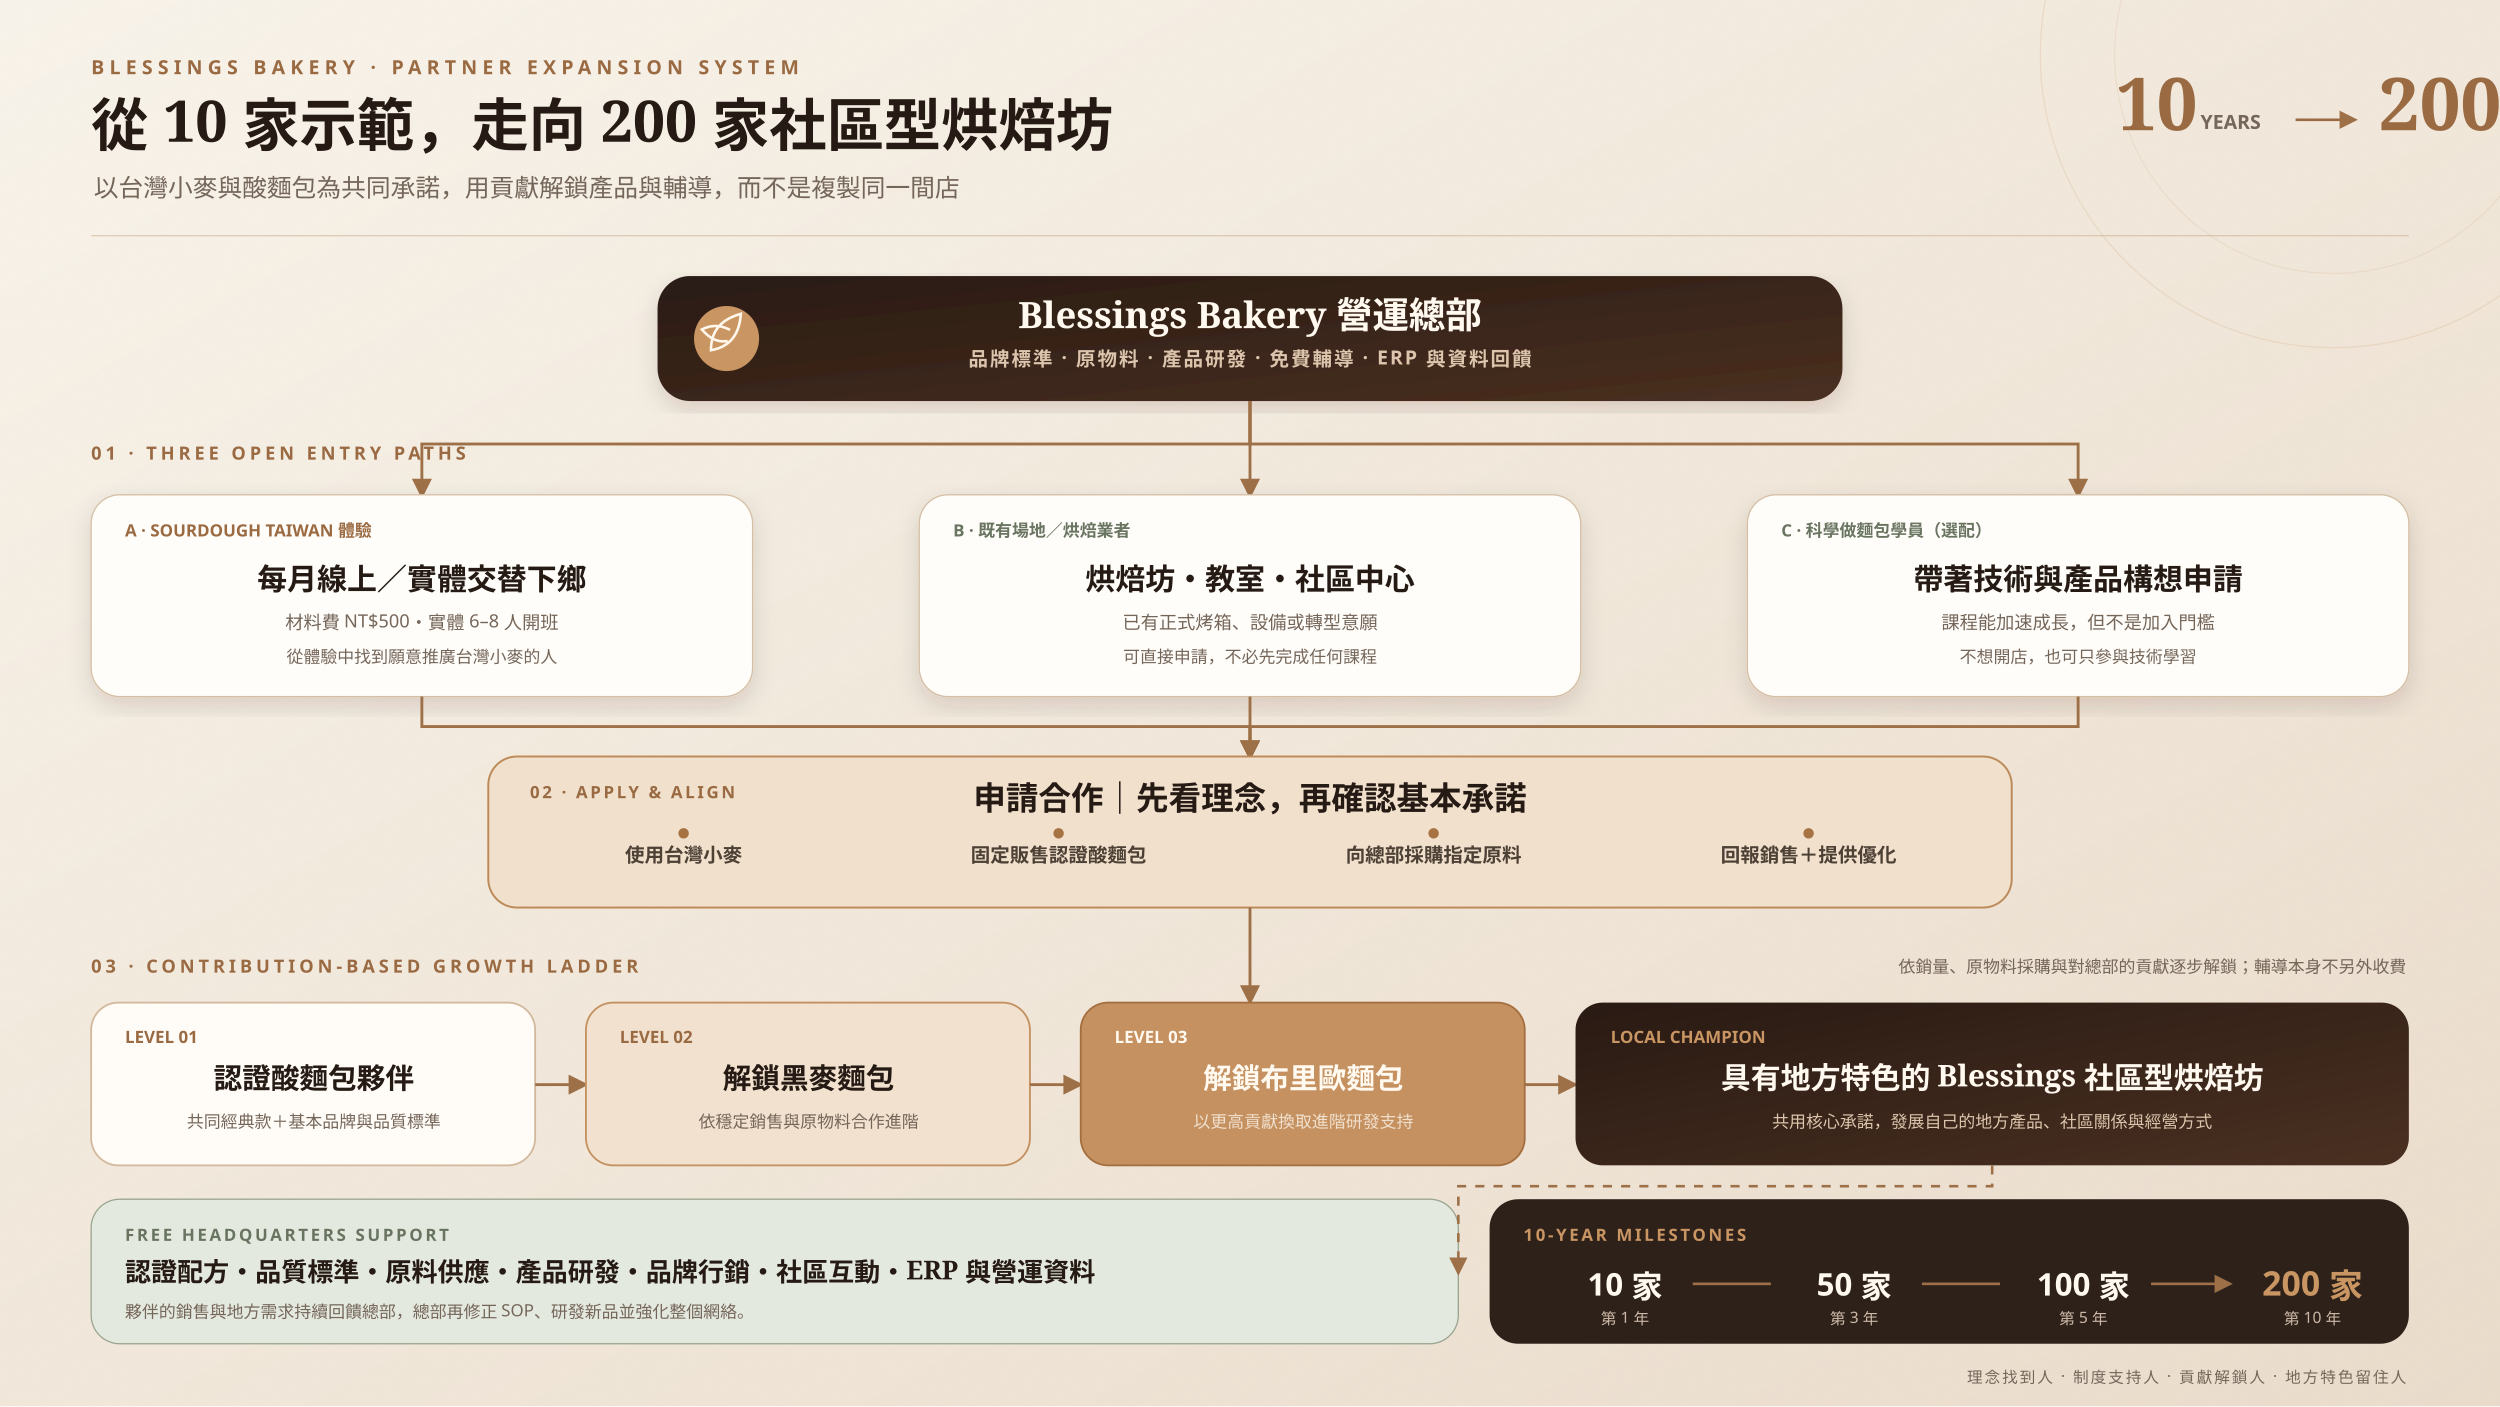
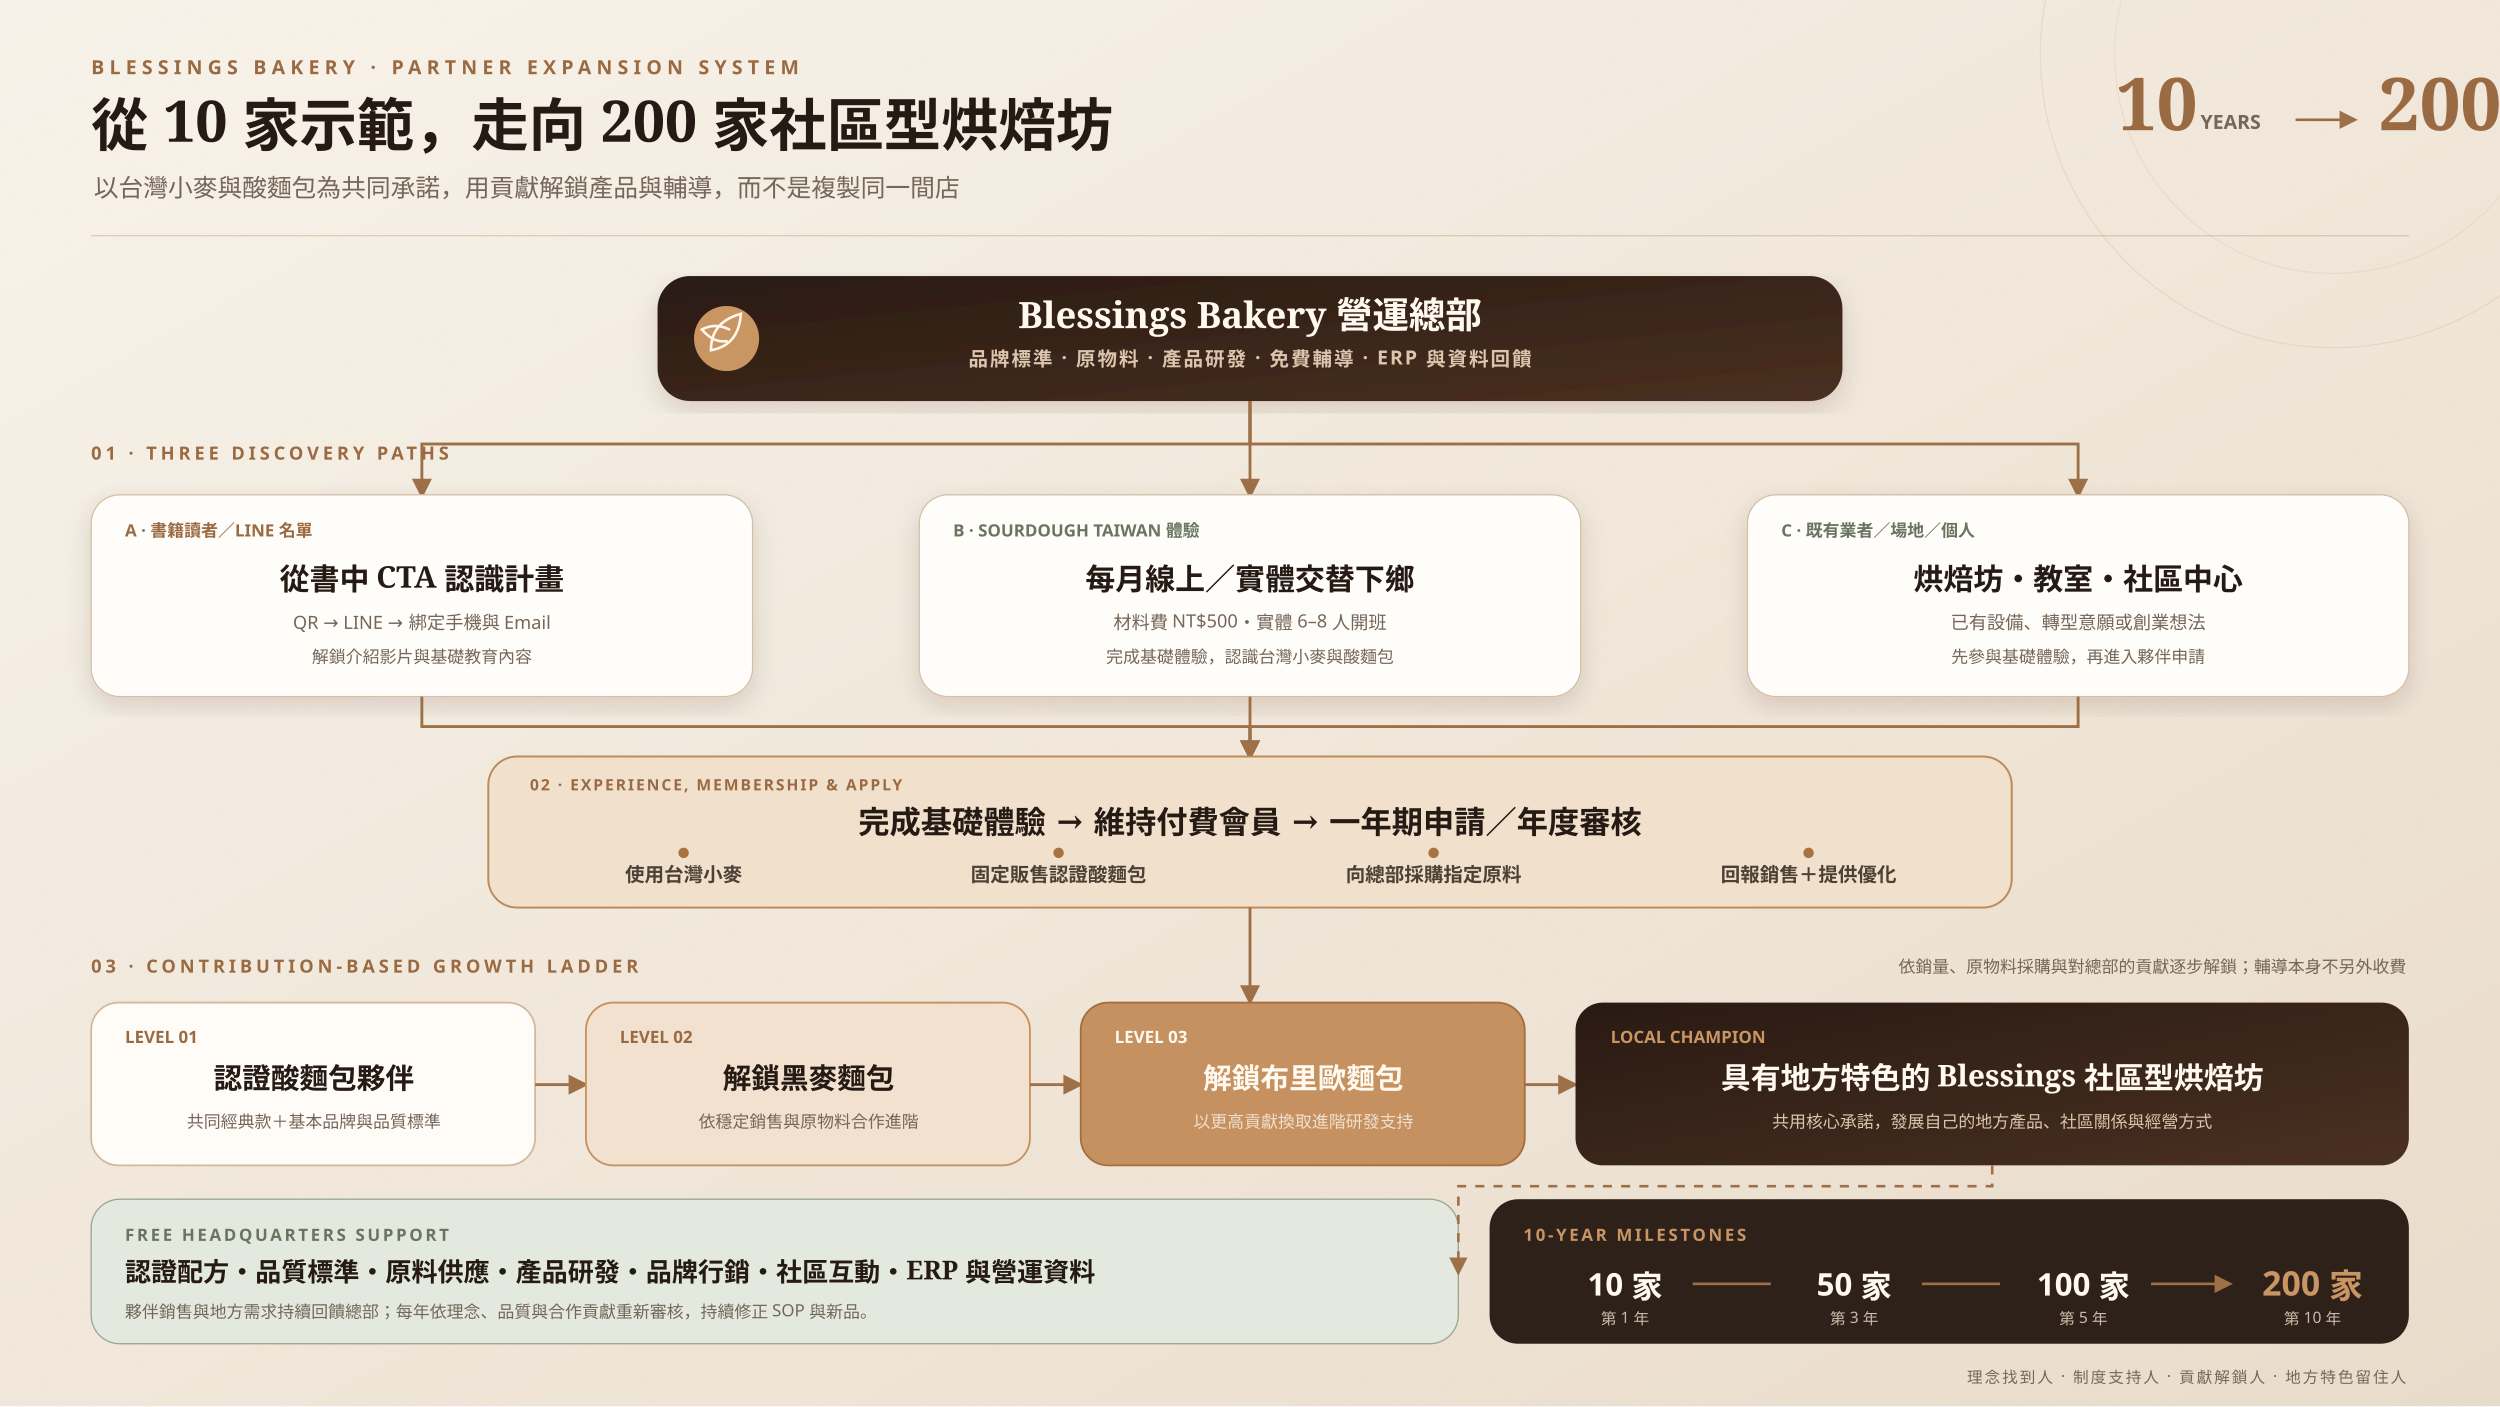
<svg xmlns="http://www.w3.org/2000/svg" width="1920" height="1080" viewBox="0 0 1920 1080" role="img" aria-labelledby="title desc">
  <defs>
    <linearGradient id="bg" x1="0" y1="0" x2="1" y2="1">
      <stop stop-color="#F8F3EA" />
      <stop offset="1" stop-color="#EADCCB" />
    </linearGradient>
    <linearGradient id="dark" x1="0" y1="0" x2="1" y2="1">
      <stop stop-color="#291A13" />
      <stop offset="1" stop-color="#4A3021" />
    </linearGradient>
    <filter id="shadow">
      <feDropShadow dx="0" dy="7" stdDeviation="9" flood-color="#2A1B13" flood-opacity=".13" />
    </filter>
    <filter id="grain">
      <feTurbulence type="fractalNoise" baseFrequency=".82" numOctaves="2" seed="9" />
      <feColorMatrix type="saturate" values="0" />
      <feComponentTransfer>
        <feFuncA type="table" tableValues="0 .035" />
      </feComponentTransfer>
    </filter>
    <marker id="a" viewBox="0 0 10 10" refX="8" refY="5" markerWidth="7" markerHeight="7" orient="auto">
      <path d="M0 0 10 5 0 10z" fill="#9E7048" />
    </marker>
    <marker id="ad" viewBox="0 0 10 10" refX="8" refY="5" markerWidth="7" markerHeight="7" orient="auto">
      <path d="M0 0 10 5 0 10z" fill="#37271E" />
    </marker>
    <style>
 .sans{font-family:"PingFang TC","Noto Sans TC","Microsoft JhengHei",sans-serif}.serif{font-family:"Noto Serif TC","Songti TC","PMingLiU",serif}.ink{fill:#251A14}.muted{fill:#75665A}.white{fill:#FFF9F0}
 .node{fill:#FFFCF7;stroke:#D2B99D;stroke-width:1.4}.wheat{fill:#F1E1CE;stroke:#C39160;stroke-width:1.4}.sage{fill:#E3E9DF;stroke:#95A28D;stroke-width:1.4}
 .line{fill:none;stroke:#9E7048;stroke-width:2.2;marker-end:url(#a)}.dash{fill:none;stroke:#9E7048;stroke-width:2;stroke-dasharray:7 7;marker-end:url(#a)}
 </style>
  </defs>
  <rect width="1920" height="1080" fill="url(#bg)" />
  <rect width="1920" height="1080" filter="url(#grain)" opacity=".55" />
  <circle cx="1792" cy="42" r="225" fill="none" stroke="#C69B6D" opacity=".20" />
  <circle cx="1792" cy="42" r="168" fill="none" stroke="#C69B6D" opacity=".15" />
  <text x="70" y="57" class="sans" fill="#9A6A42" font-size="15" font-weight="800" letter-spacing="4">BLESSINGS BAKERY · PARTNER EXPANSION SYSTEM</text>
  <text x="70" y="112" class="serif ink" font-size="44" font-weight="800">從 10 家示範，走向 200 家社區型烘焙坊</text>
  <text x="72" y="151" class="sans muted" font-size="19">以台灣小麥與酸麵包為共同承諾，用貢獻解鎖產品與輔導，而不是複製同一間店</text>
  <g transform="translate(1625 70)">
    <text x="0" y="30" class="serif" fill="#9A6A42" font-size="56" font-weight="800">10</text>
    <text x="65" y="29" class="sans muted" font-size="15" font-weight="750">YEARS</text>
    <path d="M138 22H183" fill="none" stroke="#9A6A42" stroke-width="2" marker-end="url(#a)" />
    <text x="202" y="30" class="serif" fill="#9A6A42" font-size="56" font-weight="800">200</text>
  </g>
  <path d="M70 181H1850" stroke="#C9AD8D" opacity=".55" />
  <g filter="url(#shadow)">
    <rect x="505" y="212" width="910" height="96" rx="25" fill="url(#dark)" />
  </g>
  <circle cx="558" cy="260" r="25" fill="#C99562" />
  <path d="M546 269c17-3 22-15 23-28-14 4-23 12-23 28zm14-16c-8-4-15-3-21 0 6 7 12 10 19 9" fill="none" stroke="#FFF7EB" stroke-width="2" stroke-linecap="round" />
  <text x="960" y="252" class="serif white" font-size="28" font-weight="800" text-anchor="middle">Blessings Bakery 營運總部</text>
  <text x="960" y="281" class="sans" fill="#DCC5AC" font-size="15" font-weight="650" text-anchor="middle" letter-spacing="1.5">品牌標準 · 原物料 · 產品研發 · 免費輔導 · ERP 與資料回饋</text>
-   <text x="70" y="353" class="sans" fill="#9A6A42" font-size="14" font-weight="800" letter-spacing="3">01 · THREE OPEN ENTRY PATHS</text>
+   <text x="70" y="353" class="sans" fill="#9A6A42" font-size="14" font-weight="800" letter-spacing="3">01 · THREE DISCOVERY PATHS</text>
  <path d="M960 308V341H324V380" class="line" />
  <path d="M960 308V380" class="line" />
  <path d="M960 308V341H1596V380" class="line" />
  <g filter="url(#shadow)">
    <rect x="70" y="380" width="508" height="155" rx="22" fill="#FFFDF9" stroke="#D4BEA4" />
  </g>
-   <text x="96" y="412" class="sans" fill="#9A6A42" font-size="13" font-weight="800">A · SOURDOUGH TAIWAN 體驗</text>
-   <text x="324" y="453" class="serif ink" font-size="23" font-weight="800" text-anchor="middle">每月線上／實體交替下鄉</text>
-   <text x="324" y="483" class="sans muted" font-size="14" text-anchor="middle">材料費 NT$500・實體 6–8 人開班</text>
-   <text x="324" y="509" class="sans muted" font-size="13" text-anchor="middle">從體驗中找到願意推廣台灣小麥的人</text>
+   <text x="96" y="412" class="sans" fill="#9A6A42" font-size="13" font-weight="800">A · 書籍讀者／LINE 名單</text>
+   <text x="324" y="453" class="serif ink" font-size="23" font-weight="800" text-anchor="middle">從書中 CTA 認識計畫</text>
+   <text x="324" y="483" class="sans muted" font-size="14" text-anchor="middle">QR → LINE → 綁定手機與 Email</text>
+   <text x="324" y="509" class="sans muted" font-size="13" text-anchor="middle">解鎖介紹影片與基礎教育內容</text>
  <g filter="url(#shadow)">
    <rect x="706" y="380" width="508" height="155" rx="22" fill="#FFFDF9" stroke="#D4BEA4" />
  </g>
-   <text x="732" y="412" class="sans" fill="#697461" font-size="13" font-weight="800">B · 既有場地／烘焙業者</text>
-   <text x="960" y="453" class="serif ink" font-size="23" font-weight="800" text-anchor="middle">烘焙坊・教室・社區中心</text>
-   <text x="960" y="483" class="sans muted" font-size="14" text-anchor="middle">已有正式烤箱、設備或轉型意願</text>
-   <text x="960" y="509" class="sans muted" font-size="13" text-anchor="middle">可直接申請，不必先完成任何課程</text>
+   <text x="732" y="412" class="sans" fill="#697461" font-size="13" font-weight="800">B · SOURDOUGH TAIWAN 體驗</text>
+   <text x="960" y="453" class="serif ink" font-size="23" font-weight="800" text-anchor="middle">每月線上／實體交替下鄉</text>
+   <text x="960" y="483" class="sans muted" font-size="14" text-anchor="middle">材料費 NT$500・實體 6–8 人開班</text>
+   <text x="960" y="509" class="sans muted" font-size="13" text-anchor="middle">完成基礎體驗，認識台灣小麥與酸麵包</text>
  <g filter="url(#shadow)">
    <rect x="1342" y="380" width="508" height="155" rx="22" fill="#FFFDF9" stroke="#D4BEA4" />
  </g>
-   <text x="1368" y="412" class="sans" fill="#697461" font-size="13" font-weight="800">C · 科學做麵包學員（選配）</text>
-   <text x="1596" y="453" class="serif ink" font-size="23" font-weight="800" text-anchor="middle">帶著技術與產品構想申請</text>
-   <text x="1596" y="483" class="sans muted" font-size="14" text-anchor="middle">課程能加速成長，但不是加入門檻</text>
-   <text x="1596" y="509" class="sans muted" font-size="13" text-anchor="middle">不想開店，也可只參與技術學習</text>
+   <text x="1368" y="412" class="sans" fill="#697461" font-size="13" font-weight="800">C · 既有業者／場地／個人</text>
+   <text x="1596" y="453" class="serif ink" font-size="23" font-weight="800" text-anchor="middle">烘焙坊・教室・社區中心</text>
+   <text x="1596" y="483" class="sans muted" font-size="14" text-anchor="middle">已有設備、轉型意願或創業想法</text>
+   <text x="1596" y="509" class="sans muted" font-size="13" text-anchor="middle">先參與基礎體驗，再進入夥伴申請</text>
  <path d="M324 535V558H960V581" class="line" />
  <path d="M960 535V581" class="line" />
  <path d="M1596 535V558H960V581" class="line" />
  <rect x="375" y="581" width="1170" height="116" rx="22" fill="#F0E0CC" stroke="#BC8A59" stroke-width="1.5" />
-   <text x="407" y="613" class="sans" fill="#9A6A42" font-size="13" font-weight="800" letter-spacing="2">02 · APPLY &amp; ALIGN</text>
-   <text x="960" y="622" class="serif ink" font-size="25" font-weight="800" text-anchor="middle">申請合作｜先看理念，再確認基本承諾</text>
+   <text x="407" y="607" class="sans" fill="#9A6A42" font-size="12" font-weight="800" letter-spacing="1.5">02 · EXPERIENCE, MEMBERSHIP &amp; APPLY</text>
+   <text x="960" y="640" class="serif ink" font-size="24" font-weight="800" text-anchor="middle">完成基礎體驗 → 維持付費會員 → 一年期申請／年度審核</text>
  <g class="sans" fill="#4D4035" font-size="15" font-weight="650">
-     <text x="525" y="662" text-anchor="middle">使用台灣小麥</text>
-     <text x="813" y="662" text-anchor="middle">固定販售認證酸麵包</text>
-     <text x="1101" y="662" text-anchor="middle">向總部採購指定原料</text>
-     <text x="1389" y="662" text-anchor="middle">回報銷售＋提供優化</text>
+     <text x="525" y="677" text-anchor="middle">使用台灣小麥</text>
+     <text x="813" y="677" text-anchor="middle">固定販售認證酸麵包</text>
+     <text x="1101" y="677" text-anchor="middle">向總部採購指定原料</text>
+     <text x="1389" y="677" text-anchor="middle">回報銷售＋提供優化</text>
  </g>
-   <circle cx="525" cy="640" r="4" fill="#A87343" />
-   <circle cx="813" cy="640" r="4" fill="#A87343" />
-   <circle cx="1101" cy="640" r="4" fill="#A87343" />
-   <circle cx="1389" cy="640" r="4" fill="#A87343" />
+   <circle cx="525" cy="655" r="4" fill="#A87343" />
+   <circle cx="813" cy="655" r="4" fill="#A87343" />
+   <circle cx="1101" cy="655" r="4" fill="#A87343" />
+   <circle cx="1389" cy="655" r="4" fill="#A87343" />
  <text x="70" y="747" class="sans" fill="#9A6A42" font-size="14" font-weight="800" letter-spacing="3">03 · CONTRIBUTION-BASED GROWTH LADDER</text>
  <text x="1848" y="747" class="sans muted" font-size="13" text-anchor="end">依銷量、原物料採購與對總部的貢獻逐步解鎖；輔導本身不另外收費</text>
  <path d="M960 697V769" class="line" />
  <rect x="70" y="770" width="341" height="125" rx="21" class="node" />
  <text x="96" y="801" class="sans" fill="#9A6A42" font-size="13" font-weight="800">LEVEL 01</text>
  <text x="241" y="836" class="serif ink" font-size="22" font-weight="800" text-anchor="middle">認證酸麵包夥伴</text>
  <text x="241" y="866" class="sans muted" font-size="13" text-anchor="middle">共同經典款＋基本品牌與品質標準</text>
  <path d="M411 833H449" class="line" />
  <rect x="450" y="770" width="341" height="125" rx="21" class="wheat" />
  <text x="476" y="801" class="sans" fill="#9A6A42" font-size="13" font-weight="800">LEVEL 02</text>
  <text x="621" y="836" class="serif ink" font-size="22" font-weight="800" text-anchor="middle">解鎖黑麥麵包</text>
  <text x="621" y="866" class="sans muted" font-size="13" text-anchor="middle">依穩定銷售與原物料合作進階</text>
  <path d="M791 833H829" class="line" />
  <rect x="830" y="770" width="341" height="125" rx="21" fill="#C59160" stroke="#A56E3E" stroke-width="1.4" />
  <text x="856" y="801" class="sans white" font-size="13" font-weight="800">LEVEL 03</text>
  <text x="1001" y="836" class="serif white" font-size="22" font-weight="800" text-anchor="middle">解鎖布里歐麵包</text>
  <text x="1001" y="866" class="sans" fill="#F0DFCC" font-size="13" text-anchor="middle">以更高貢獻換取進階研發支持</text>
  <path d="M1171 833H1209" class="line" />
  <rect x="1210" y="770" width="640" height="125" rx="21" fill="url(#dark)" />
  <text x="1237" y="801" class="sans" fill="#C99562" font-size="13" font-weight="800">LOCAL CHAMPION</text>
  <text x="1530" y="836" class="serif white" font-size="23" font-weight="800" text-anchor="middle">具有地方特色的 Blessings 社區型烘焙坊</text>
  <text x="1530" y="866" class="sans" fill="#DCC5AC" font-size="13" text-anchor="middle">共用核心承諾，發展自己的地方產品、社區關係與經營方式</text>
  <rect x="70" y="921" width="1050" height="111" rx="22" fill="#E4E9DF" stroke="#99A591" />
  <text x="96" y="953" class="sans" fill="#687360" font-size="13" font-weight="800" letter-spacing="2">FREE HEADQUARTERS SUPPORT</text>
  <text x="96" y="984" class="serif ink" font-size="20" font-weight="800">認證配方・品質標準・原料供應・產品研發・品牌行銷・社區互動・ERP 與營運資料</text>
-   <text x="96" y="1012" class="sans muted" font-size="13">夥伴的銷售與地方需求持續回饋總部，總部再修正 SOP、研發新品並強化整個網絡。</text>
+   <text x="96" y="1012" class="sans muted" font-size="13">夥伴銷售與地方需求持續回饋總部；每年依理念、品質與合作貢獻重新審核，持續修正 SOP 與新品。</text>
  <path d="M1530 895V911H1120V977" class="dash" />
  <rect x="1144" y="921" width="706" height="111" rx="22" fill="#2D211A" />
  <text x="1170" y="953" class="sans" fill="#C99562" font-size="13" font-weight="800" letter-spacing="2">10-YEAR MILESTONES</text>
  <g class="sans" text-anchor="middle">
    <text x="1248" y="995" fill="#FFF9F0" font-size="24" font-weight="800">10 家</text>
    <text x="1248" y="1017" fill="#CDB9A7" font-size="12">第 1 年</text>
    <text x="1424" y="995" fill="#FFF9F0" font-size="24" font-weight="800">50 家</text>
    <text x="1424" y="1017" fill="#CDB9A7" font-size="12">第 3 年</text>
    <text x="1600" y="995" fill="#FFF9F0" font-size="24" font-weight="800">100 家</text>
    <text x="1600" y="1017" fill="#CDB9A7" font-size="12">第 5 年</text>
    <text x="1776" y="995" fill="#C99562" font-size="26" font-weight="800">200 家</text>
    <text x="1776" y="1017" fill="#CDB9A7" font-size="12">第 10 年</text>
  </g>
  <path d="M1300 986H1360M1476 986H1536M1652 986H1712" fill="none" stroke="#9E7048" stroke-width="2" marker-end="url(#a)" />
  <text x="1848" y="1062" class="sans muted" font-size="12" text-anchor="end" letter-spacing="1.5">理念找到人 · 制度支持人 · 貢獻解鎖人 · 地方特色留住人</text>
</svg>
